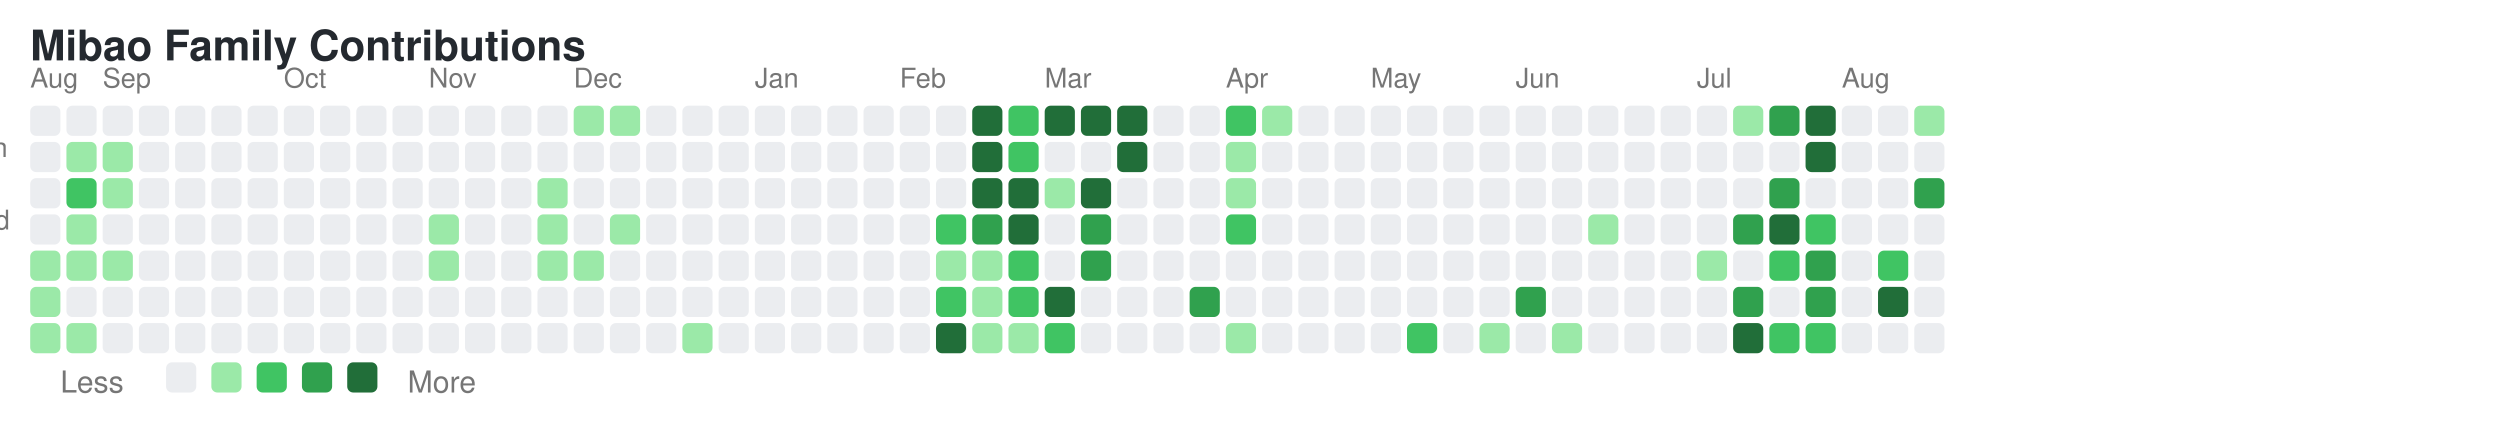
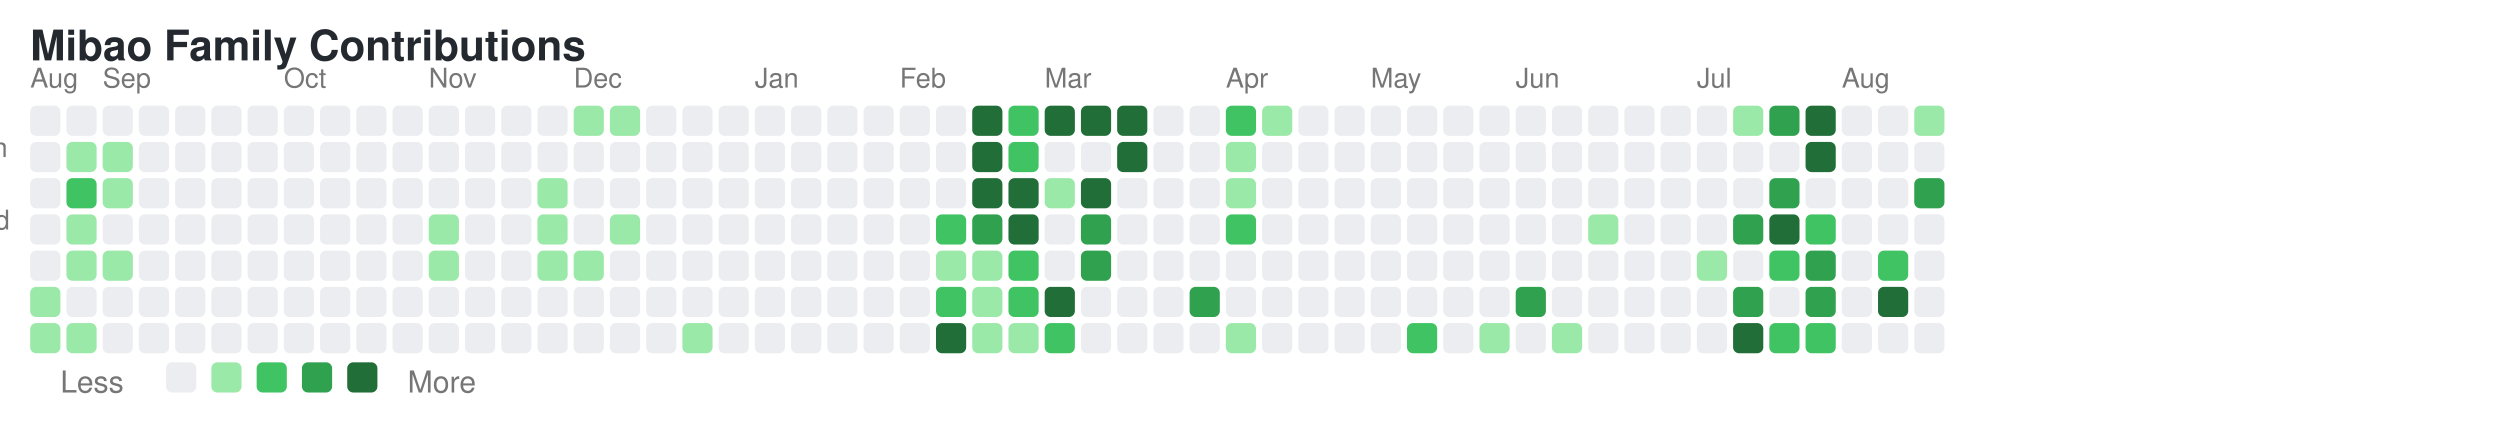
<svg xmlns="http://www.w3.org/2000/svg" width="828" height="140">
  <text x="10" y="20" font-family="-apple-system, BlinkMacSystemFont, Segoe UI, Helvetica, Arial, sans-serif" font-size="14" font-weight="600" fill="#24292f">Mibao Family Contributions</text>
  <g transform="translate(10, 35)">
    <text x="0" y="-6" font-family="-apple-system, BlinkMacSystemFont, Segoe UI, Helvetica, Arial, sans-serif" font-size="9" fill="#767676">Aug</text>
    <text x="24" y="-6" font-family="-apple-system, BlinkMacSystemFont, Segoe UI, Helvetica, Arial, sans-serif" font-size="9" fill="#767676">Sep</text>
    <text x="84" y="-6" font-family="-apple-system, BlinkMacSystemFont, Segoe UI, Helvetica, Arial, sans-serif" font-size="9" fill="#767676">Oct</text>
    <text x="132" y="-6" font-family="-apple-system, BlinkMacSystemFont, Segoe UI, Helvetica, Arial, sans-serif" font-size="9" fill="#767676">Nov</text>
    <text x="180" y="-6" font-family="-apple-system, BlinkMacSystemFont, Segoe UI, Helvetica, Arial, sans-serif" font-size="9" fill="#767676">Dec</text>
    <text x="240" y="-6" font-family="-apple-system, BlinkMacSystemFont, Segoe UI, Helvetica, Arial, sans-serif" font-size="9" fill="#767676">Jan</text>
    <text x="288" y="-6" font-family="-apple-system, BlinkMacSystemFont, Segoe UI, Helvetica, Arial, sans-serif" font-size="9" fill="#767676">Feb</text>
    <text x="336" y="-6" font-family="-apple-system, BlinkMacSystemFont, Segoe UI, Helvetica, Arial, sans-serif" font-size="9" fill="#767676">Mar</text>
    <text x="396" y="-6" font-family="-apple-system, BlinkMacSystemFont, Segoe UI, Helvetica, Arial, sans-serif" font-size="9" fill="#767676">Apr</text>
    <text x="444" y="-6" font-family="-apple-system, BlinkMacSystemFont, Segoe UI, Helvetica, Arial, sans-serif" font-size="9" fill="#767676">May</text>
    <text x="492" y="-6" font-family="-apple-system, BlinkMacSystemFont, Segoe UI, Helvetica, Arial, sans-serif" font-size="9" fill="#767676">Jun</text>
    <text x="552" y="-6" font-family="-apple-system, BlinkMacSystemFont, Segoe UI, Helvetica, Arial, sans-serif" font-size="9" fill="#767676">Jul</text>
    <text x="600" y="-6" font-family="-apple-system, BlinkMacSystemFont, Segoe UI, Helvetica, Arial, sans-serif" font-size="9" fill="#767676">Aug</text>
    <text x="-25" y="17.0" font-family="-apple-system, BlinkMacSystemFont, Segoe UI, Helvetica, Arial, sans-serif" font-size="9" fill="#767676">Mon</text>
    <text x="-25" y="41.0" font-family="-apple-system, BlinkMacSystemFont, Segoe UI, Helvetica, Arial, sans-serif" font-size="9" fill="#767676">Wed</text>
    <text x="-25" y="65.0" font-family="-apple-system, BlinkMacSystemFont, Segoe UI, Helvetica, Arial, sans-serif" font-size="9" fill="#767676">Fri</text>
    <rect x="0" y="0" width="10" height="10" fill="#ebedf0" rx="2" />
    <rect x="0" y="12" width="10" height="10" fill="#ebedf0" rx="2" />
    <rect x="0" y="24" width="10" height="10" fill="#ebedf0" rx="2" />
    <rect x="0" y="36" width="10" height="10" fill="#ebedf0" rx="2" />
-     <rect x="0" y="48" width="10" height="10" fill="#9be9a8" rx="2" />
+     <rect x="0" y="48" width="10" height="10" fill="#ebedf0" rx="2" />
    <rect x="0" y="60" width="10" height="10" fill="#9be9a8" rx="2" />
    <rect x="0" y="72" width="10" height="10" fill="#9be9a8" rx="2" />
    <rect x="12" y="0" width="10" height="10" fill="#ebedf0" rx="2" />
    <rect x="12" y="12" width="10" height="10" fill="#9be9a8" rx="2" />
    <rect x="12" y="24" width="10" height="10" fill="#40c463" rx="2" />
    <rect x="12" y="36" width="10" height="10" fill="#9be9a8" rx="2" />
    <rect x="12" y="48" width="10" height="10" fill="#9be9a8" rx="2" />
    <rect x="12" y="60" width="10" height="10" fill="#ebedf0" rx="2" />
    <rect x="12" y="72" width="10" height="10" fill="#9be9a8" rx="2" />
    <rect x="24" y="0" width="10" height="10" fill="#ebedf0" rx="2" />
    <rect x="24" y="12" width="10" height="10" fill="#9be9a8" rx="2" />
    <rect x="24" y="24" width="10" height="10" fill="#9be9a8" rx="2" />
    <rect x="24" y="36" width="10" height="10" fill="#ebedf0" rx="2" />
    <rect x="24" y="48" width="10" height="10" fill="#9be9a8" rx="2" />
    <rect x="24" y="60" width="10" height="10" fill="#ebedf0" rx="2" />
    <rect x="24" y="72" width="10" height="10" fill="#ebedf0" rx="2" />
    <rect x="36" y="0" width="10" height="10" fill="#ebedf0" rx="2" />
    <rect x="36" y="12" width="10" height="10" fill="#ebedf0" rx="2" />
    <rect x="36" y="24" width="10" height="10" fill="#ebedf0" rx="2" />
    <rect x="36" y="36" width="10" height="10" fill="#ebedf0" rx="2" />
    <rect x="36" y="48" width="10" height="10" fill="#ebedf0" rx="2" />
    <rect x="36" y="60" width="10" height="10" fill="#ebedf0" rx="2" />
    <rect x="36" y="72" width="10" height="10" fill="#ebedf0" rx="2" />
    <rect x="48" y="0" width="10" height="10" fill="#ebedf0" rx="2" />
    <rect x="48" y="12" width="10" height="10" fill="#ebedf0" rx="2" />
    <rect x="48" y="24" width="10" height="10" fill="#ebedf0" rx="2" />
    <rect x="48" y="36" width="10" height="10" fill="#ebedf0" rx="2" />
    <rect x="48" y="48" width="10" height="10" fill="#ebedf0" rx="2" />
    <rect x="48" y="60" width="10" height="10" fill="#ebedf0" rx="2" />
    <rect x="48" y="72" width="10" height="10" fill="#ebedf0" rx="2" />
    <rect x="60" y="0" width="10" height="10" fill="#ebedf0" rx="2" />
    <rect x="60" y="12" width="10" height="10" fill="#ebedf0" rx="2" />
    <rect x="60" y="24" width="10" height="10" fill="#ebedf0" rx="2" />
    <rect x="60" y="36" width="10" height="10" fill="#ebedf0" rx="2" />
    <rect x="60" y="48" width="10" height="10" fill="#ebedf0" rx="2" />
    <rect x="60" y="60" width="10" height="10" fill="#ebedf0" rx="2" />
    <rect x="60" y="72" width="10" height="10" fill="#ebedf0" rx="2" />
    <rect x="72" y="0" width="10" height="10" fill="#ebedf0" rx="2" />
    <rect x="72" y="12" width="10" height="10" fill="#ebedf0" rx="2" />
    <rect x="72" y="24" width="10" height="10" fill="#ebedf0" rx="2" />
    <rect x="72" y="36" width="10" height="10" fill="#ebedf0" rx="2" />
    <rect x="72" y="48" width="10" height="10" fill="#ebedf0" rx="2" />
    <rect x="72" y="60" width="10" height="10" fill="#ebedf0" rx="2" />
    <rect x="72" y="72" width="10" height="10" fill="#ebedf0" rx="2" />
    <rect x="84" y="0" width="10" height="10" fill="#ebedf0" rx="2" />
    <rect x="84" y="12" width="10" height="10" fill="#ebedf0" rx="2" />
    <rect x="84" y="24" width="10" height="10" fill="#ebedf0" rx="2" />
    <rect x="84" y="36" width="10" height="10" fill="#ebedf0" rx="2" />
    <rect x="84" y="48" width="10" height="10" fill="#ebedf0" rx="2" />
    <rect x="84" y="60" width="10" height="10" fill="#ebedf0" rx="2" />
    <rect x="84" y="72" width="10" height="10" fill="#ebedf0" rx="2" />
    <rect x="96" y="0" width="10" height="10" fill="#ebedf0" rx="2" />
    <rect x="96" y="12" width="10" height="10" fill="#ebedf0" rx="2" />
    <rect x="96" y="24" width="10" height="10" fill="#ebedf0" rx="2" />
    <rect x="96" y="36" width="10" height="10" fill="#ebedf0" rx="2" />
    <rect x="96" y="48" width="10" height="10" fill="#ebedf0" rx="2" />
    <rect x="96" y="60" width="10" height="10" fill="#ebedf0" rx="2" />
    <rect x="96" y="72" width="10" height="10" fill="#ebedf0" rx="2" />
    <rect x="108" y="0" width="10" height="10" fill="#ebedf0" rx="2" />
    <rect x="108" y="12" width="10" height="10" fill="#ebedf0" rx="2" />
    <rect x="108" y="24" width="10" height="10" fill="#ebedf0" rx="2" />
    <rect x="108" y="36" width="10" height="10" fill="#ebedf0" rx="2" />
    <rect x="108" y="48" width="10" height="10" fill="#ebedf0" rx="2" />
    <rect x="108" y="60" width="10" height="10" fill="#ebedf0" rx="2" />
    <rect x="108" y="72" width="10" height="10" fill="#ebedf0" rx="2" />
    <rect x="120" y="0" width="10" height="10" fill="#ebedf0" rx="2" />
    <rect x="120" y="12" width="10" height="10" fill="#ebedf0" rx="2" />
    <rect x="120" y="24" width="10" height="10" fill="#ebedf0" rx="2" />
    <rect x="120" y="36" width="10" height="10" fill="#ebedf0" rx="2" />
    <rect x="120" y="48" width="10" height="10" fill="#ebedf0" rx="2" />
    <rect x="120" y="60" width="10" height="10" fill="#ebedf0" rx="2" />
    <rect x="120" y="72" width="10" height="10" fill="#ebedf0" rx="2" />
    <rect x="132" y="0" width="10" height="10" fill="#ebedf0" rx="2" />
    <rect x="132" y="12" width="10" height="10" fill="#ebedf0" rx="2" />
    <rect x="132" y="24" width="10" height="10" fill="#ebedf0" rx="2" />
    <rect x="132" y="36" width="10" height="10" fill="#9be9a8" rx="2" />
    <rect x="132" y="48" width="10" height="10" fill="#9be9a8" rx="2" />
    <rect x="132" y="60" width="10" height="10" fill="#ebedf0" rx="2" />
    <rect x="132" y="72" width="10" height="10" fill="#ebedf0" rx="2" />
    <rect x="144" y="0" width="10" height="10" fill="#ebedf0" rx="2" />
    <rect x="144" y="12" width="10" height="10" fill="#ebedf0" rx="2" />
    <rect x="144" y="24" width="10" height="10" fill="#ebedf0" rx="2" />
    <rect x="144" y="36" width="10" height="10" fill="#ebedf0" rx="2" />
    <rect x="144" y="48" width="10" height="10" fill="#ebedf0" rx="2" />
    <rect x="144" y="60" width="10" height="10" fill="#ebedf0" rx="2" />
    <rect x="144" y="72" width="10" height="10" fill="#ebedf0" rx="2" />
    <rect x="156" y="0" width="10" height="10" fill="#ebedf0" rx="2" />
    <rect x="156" y="12" width="10" height="10" fill="#ebedf0" rx="2" />
    <rect x="156" y="24" width="10" height="10" fill="#ebedf0" rx="2" />
    <rect x="156" y="36" width="10" height="10" fill="#ebedf0" rx="2" />
    <rect x="156" y="48" width="10" height="10" fill="#ebedf0" rx="2" />
    <rect x="156" y="60" width="10" height="10" fill="#ebedf0" rx="2" />
    <rect x="156" y="72" width="10" height="10" fill="#ebedf0" rx="2" />
    <rect x="168" y="0" width="10" height="10" fill="#ebedf0" rx="2" />
    <rect x="168" y="12" width="10" height="10" fill="#ebedf0" rx="2" />
    <rect x="168" y="24" width="10" height="10" fill="#9be9a8" rx="2" />
    <rect x="168" y="36" width="10" height="10" fill="#9be9a8" rx="2" />
    <rect x="168" y="48" width="10" height="10" fill="#9be9a8" rx="2" />
    <rect x="168" y="60" width="10" height="10" fill="#ebedf0" rx="2" />
    <rect x="168" y="72" width="10" height="10" fill="#ebedf0" rx="2" />
    <rect x="180" y="0" width="10" height="10" fill="#9be9a8" rx="2" />
    <rect x="180" y="12" width="10" height="10" fill="#ebedf0" rx="2" />
    <rect x="180" y="24" width="10" height="10" fill="#ebedf0" rx="2" />
    <rect x="180" y="36" width="10" height="10" fill="#ebedf0" rx="2" />
    <rect x="180" y="48" width="10" height="10" fill="#9be9a8" rx="2" />
    <rect x="180" y="60" width="10" height="10" fill="#ebedf0" rx="2" />
    <rect x="180" y="72" width="10" height="10" fill="#ebedf0" rx="2" />
    <rect x="192" y="0" width="10" height="10" fill="#9be9a8" rx="2" />
    <rect x="192" y="12" width="10" height="10" fill="#ebedf0" rx="2" />
    <rect x="192" y="24" width="10" height="10" fill="#ebedf0" rx="2" />
    <rect x="192" y="36" width="10" height="10" fill="#9be9a8" rx="2" />
    <rect x="192" y="48" width="10" height="10" fill="#ebedf0" rx="2" />
    <rect x="192" y="60" width="10" height="10" fill="#ebedf0" rx="2" />
    <rect x="192" y="72" width="10" height="10" fill="#ebedf0" rx="2" />
    <rect x="204" y="0" width="10" height="10" fill="#ebedf0" rx="2" />
    <rect x="204" y="12" width="10" height="10" fill="#ebedf0" rx="2" />
    <rect x="204" y="24" width="10" height="10" fill="#ebedf0" rx="2" />
    <rect x="204" y="36" width="10" height="10" fill="#ebedf0" rx="2" />
    <rect x="204" y="48" width="10" height="10" fill="#ebedf0" rx="2" />
    <rect x="204" y="60" width="10" height="10" fill="#ebedf0" rx="2" />
    <rect x="204" y="72" width="10" height="10" fill="#ebedf0" rx="2" />
    <rect x="216" y="0" width="10" height="10" fill="#ebedf0" rx="2" />
    <rect x="216" y="12" width="10" height="10" fill="#ebedf0" rx="2" />
    <rect x="216" y="24" width="10" height="10" fill="#ebedf0" rx="2" />
    <rect x="216" y="36" width="10" height="10" fill="#ebedf0" rx="2" />
    <rect x="216" y="48" width="10" height="10" fill="#ebedf0" rx="2" />
    <rect x="216" y="60" width="10" height="10" fill="#ebedf0" rx="2" />
    <rect x="216" y="72" width="10" height="10" fill="#9be9a8" rx="2" />
    <rect x="228" y="0" width="10" height="10" fill="#ebedf0" rx="2" />
    <rect x="228" y="12" width="10" height="10" fill="#ebedf0" rx="2" />
    <rect x="228" y="24" width="10" height="10" fill="#ebedf0" rx="2" />
    <rect x="228" y="36" width="10" height="10" fill="#ebedf0" rx="2" />
    <rect x="228" y="48" width="10" height="10" fill="#ebedf0" rx="2" />
    <rect x="228" y="60" width="10" height="10" fill="#ebedf0" rx="2" />
    <rect x="228" y="72" width="10" height="10" fill="#ebedf0" rx="2" />
    <rect x="240" y="0" width="10" height="10" fill="#ebedf0" rx="2" />
    <rect x="240" y="12" width="10" height="10" fill="#ebedf0" rx="2" />
    <rect x="240" y="24" width="10" height="10" fill="#ebedf0" rx="2" />
    <rect x="240" y="36" width="10" height="10" fill="#ebedf0" rx="2" />
    <rect x="240" y="48" width="10" height="10" fill="#ebedf0" rx="2" />
    <rect x="240" y="60" width="10" height="10" fill="#ebedf0" rx="2" />
    <rect x="240" y="72" width="10" height="10" fill="#ebedf0" rx="2" />
    <rect x="252" y="0" width="10" height="10" fill="#ebedf0" rx="2" />
    <rect x="252" y="12" width="10" height="10" fill="#ebedf0" rx="2" />
    <rect x="252" y="24" width="10" height="10" fill="#ebedf0" rx="2" />
    <rect x="252" y="36" width="10" height="10" fill="#ebedf0" rx="2" />
    <rect x="252" y="48" width="10" height="10" fill="#ebedf0" rx="2" />
    <rect x="252" y="60" width="10" height="10" fill="#ebedf0" rx="2" />
    <rect x="252" y="72" width="10" height="10" fill="#ebedf0" rx="2" />
    <rect x="264" y="0" width="10" height="10" fill="#ebedf0" rx="2" />
    <rect x="264" y="12" width="10" height="10" fill="#ebedf0" rx="2" />
    <rect x="264" y="24" width="10" height="10" fill="#ebedf0" rx="2" />
    <rect x="264" y="36" width="10" height="10" fill="#ebedf0" rx="2" />
    <rect x="264" y="48" width="10" height="10" fill="#ebedf0" rx="2" />
    <rect x="264" y="60" width="10" height="10" fill="#ebedf0" rx="2" />
    <rect x="264" y="72" width="10" height="10" fill="#ebedf0" rx="2" />
    <rect x="276" y="0" width="10" height="10" fill="#ebedf0" rx="2" />
    <rect x="276" y="12" width="10" height="10" fill="#ebedf0" rx="2" />
    <rect x="276" y="24" width="10" height="10" fill="#ebedf0" rx="2" />
    <rect x="276" y="36" width="10" height="10" fill="#ebedf0" rx="2" />
    <rect x="276" y="48" width="10" height="10" fill="#ebedf0" rx="2" />
    <rect x="276" y="60" width="10" height="10" fill="#ebedf0" rx="2" />
    <rect x="276" y="72" width="10" height="10" fill="#ebedf0" rx="2" />
    <rect x="288" y="0" width="10" height="10" fill="#ebedf0" rx="2" />
    <rect x="288" y="12" width="10" height="10" fill="#ebedf0" rx="2" />
    <rect x="288" y="24" width="10" height="10" fill="#ebedf0" rx="2" />
    <rect x="288" y="36" width="10" height="10" fill="#ebedf0" rx="2" />
    <rect x="288" y="48" width="10" height="10" fill="#ebedf0" rx="2" />
    <rect x="288" y="60" width="10" height="10" fill="#ebedf0" rx="2" />
    <rect x="288" y="72" width="10" height="10" fill="#ebedf0" rx="2" />
    <rect x="300" y="0" width="10" height="10" fill="#ebedf0" rx="2" />
    <rect x="300" y="12" width="10" height="10" fill="#ebedf0" rx="2" />
    <rect x="300" y="24" width="10" height="10" fill="#ebedf0" rx="2" />
    <rect x="300" y="36" width="10" height="10" fill="#40c463" rx="2" />
    <rect x="300" y="48" width="10" height="10" fill="#9be9a8" rx="2" />
    <rect x="300" y="60" width="10" height="10" fill="#40c463" rx="2" />
    <rect x="300" y="72" width="10" height="10" fill="#216e39" rx="2" />
    <rect x="312" y="0" width="10" height="10" fill="#216e39" rx="2" />
    <rect x="312" y="12" width="10" height="10" fill="#216e39" rx="2" />
    <rect x="312" y="24" width="10" height="10" fill="#216e39" rx="2" />
    <rect x="312" y="36" width="10" height="10" fill="#30a14e" rx="2" />
    <rect x="312" y="48" width="10" height="10" fill="#9be9a8" rx="2" />
    <rect x="312" y="60" width="10" height="10" fill="#9be9a8" rx="2" />
    <rect x="312" y="72" width="10" height="10" fill="#9be9a8" rx="2" />
    <rect x="324" y="0" width="10" height="10" fill="#40c463" rx="2" />
    <rect x="324" y="12" width="10" height="10" fill="#40c463" rx="2" />
    <rect x="324" y="24" width="10" height="10" fill="#216e39" rx="2" />
    <rect x="324" y="36" width="10" height="10" fill="#216e39" rx="2" />
    <rect x="324" y="48" width="10" height="10" fill="#40c463" rx="2" />
    <rect x="324" y="60" width="10" height="10" fill="#40c463" rx="2" />
    <rect x="324" y="72" width="10" height="10" fill="#9be9a8" rx="2" />
    <rect x="336" y="0" width="10" height="10" fill="#216e39" rx="2" />
    <rect x="336" y="12" width="10" height="10" fill="#ebedf0" rx="2" />
    <rect x="336" y="24" width="10" height="10" fill="#9be9a8" rx="2" />
    <rect x="336" y="36" width="10" height="10" fill="#ebedf0" rx="2" />
    <rect x="336" y="48" width="10" height="10" fill="#ebedf0" rx="2" />
    <rect x="336" y="60" width="10" height="10" fill="#216e39" rx="2" />
    <rect x="336" y="72" width="10" height="10" fill="#40c463" rx="2" />
    <rect x="348" y="0" width="10" height="10" fill="#216e39" rx="2" />
    <rect x="348" y="12" width="10" height="10" fill="#ebedf0" rx="2" />
    <rect x="348" y="24" width="10" height="10" fill="#216e39" rx="2" />
    <rect x="348" y="36" width="10" height="10" fill="#30a14e" rx="2" />
    <rect x="348" y="48" width="10" height="10" fill="#30a14e" rx="2" />
    <rect x="348" y="60" width="10" height="10" fill="#ebedf0" rx="2" />
    <rect x="348" y="72" width="10" height="10" fill="#ebedf0" rx="2" />
    <rect x="360" y="0" width="10" height="10" fill="#216e39" rx="2" />
    <rect x="360" y="12" width="10" height="10" fill="#216e39" rx="2" />
    <rect x="360" y="24" width="10" height="10" fill="#ebedf0" rx="2" />
    <rect x="360" y="36" width="10" height="10" fill="#ebedf0" rx="2" />
    <rect x="360" y="48" width="10" height="10" fill="#ebedf0" rx="2" />
    <rect x="360" y="60" width="10" height="10" fill="#ebedf0" rx="2" />
    <rect x="360" y="72" width="10" height="10" fill="#ebedf0" rx="2" />
    <rect x="372" y="0" width="10" height="10" fill="#ebedf0" rx="2" />
    <rect x="372" y="12" width="10" height="10" fill="#ebedf0" rx="2" />
    <rect x="372" y="24" width="10" height="10" fill="#ebedf0" rx="2" />
    <rect x="372" y="36" width="10" height="10" fill="#ebedf0" rx="2" />
    <rect x="372" y="48" width="10" height="10" fill="#ebedf0" rx="2" />
    <rect x="372" y="60" width="10" height="10" fill="#ebedf0" rx="2" />
    <rect x="372" y="72" width="10" height="10" fill="#ebedf0" rx="2" />
    <rect x="384" y="0" width="10" height="10" fill="#ebedf0" rx="2" />
    <rect x="384" y="12" width="10" height="10" fill="#ebedf0" rx="2" />
    <rect x="384" y="24" width="10" height="10" fill="#ebedf0" rx="2" />
    <rect x="384" y="36" width="10" height="10" fill="#ebedf0" rx="2" />
    <rect x="384" y="48" width="10" height="10" fill="#ebedf0" rx="2" />
    <rect x="384" y="60" width="10" height="10" fill="#30a14e" rx="2" />
    <rect x="384" y="72" width="10" height="10" fill="#ebedf0" rx="2" />
    <rect x="396" y="0" width="10" height="10" fill="#40c463" rx="2" />
    <rect x="396" y="12" width="10" height="10" fill="#9be9a8" rx="2" />
    <rect x="396" y="24" width="10" height="10" fill="#9be9a8" rx="2" />
    <rect x="396" y="36" width="10" height="10" fill="#40c463" rx="2" />
    <rect x="396" y="48" width="10" height="10" fill="#ebedf0" rx="2" />
    <rect x="396" y="60" width="10" height="10" fill="#ebedf0" rx="2" />
    <rect x="396" y="72" width="10" height="10" fill="#9be9a8" rx="2" />
    <rect x="408" y="0" width="10" height="10" fill="#9be9a8" rx="2" />
    <rect x="408" y="12" width="10" height="10" fill="#ebedf0" rx="2" />
    <rect x="408" y="24" width="10" height="10" fill="#ebedf0" rx="2" />
    <rect x="408" y="36" width="10" height="10" fill="#ebedf0" rx="2" />
    <rect x="408" y="48" width="10" height="10" fill="#ebedf0" rx="2" />
    <rect x="408" y="60" width="10" height="10" fill="#ebedf0" rx="2" />
    <rect x="408" y="72" width="10" height="10" fill="#ebedf0" rx="2" />
    <rect x="420" y="0" width="10" height="10" fill="#ebedf0" rx="2" />
    <rect x="420" y="12" width="10" height="10" fill="#ebedf0" rx="2" />
    <rect x="420" y="24" width="10" height="10" fill="#ebedf0" rx="2" />
    <rect x="420" y="36" width="10" height="10" fill="#ebedf0" rx="2" />
    <rect x="420" y="48" width="10" height="10" fill="#ebedf0" rx="2" />
    <rect x="420" y="60" width="10" height="10" fill="#ebedf0" rx="2" />
    <rect x="420" y="72" width="10" height="10" fill="#ebedf0" rx="2" />
    <rect x="432" y="0" width="10" height="10" fill="#ebedf0" rx="2" />
    <rect x="432" y="12" width="10" height="10" fill="#ebedf0" rx="2" />
    <rect x="432" y="24" width="10" height="10" fill="#ebedf0" rx="2" />
    <rect x="432" y="36" width="10" height="10" fill="#ebedf0" rx="2" />
    <rect x="432" y="48" width="10" height="10" fill="#ebedf0" rx="2" />
    <rect x="432" y="60" width="10" height="10" fill="#ebedf0" rx="2" />
    <rect x="432" y="72" width="10" height="10" fill="#ebedf0" rx="2" />
    <rect x="444" y="0" width="10" height="10" fill="#ebedf0" rx="2" />
    <rect x="444" y="12" width="10" height="10" fill="#ebedf0" rx="2" />
    <rect x="444" y="24" width="10" height="10" fill="#ebedf0" rx="2" />
    <rect x="444" y="36" width="10" height="10" fill="#ebedf0" rx="2" />
    <rect x="444" y="48" width="10" height="10" fill="#ebedf0" rx="2" />
    <rect x="444" y="60" width="10" height="10" fill="#ebedf0" rx="2" />
    <rect x="444" y="72" width="10" height="10" fill="#ebedf0" rx="2" />
    <rect x="456" y="0" width="10" height="10" fill="#ebedf0" rx="2" />
    <rect x="456" y="12" width="10" height="10" fill="#ebedf0" rx="2" />
    <rect x="456" y="24" width="10" height="10" fill="#ebedf0" rx="2" />
    <rect x="456" y="36" width="10" height="10" fill="#ebedf0" rx="2" />
    <rect x="456" y="48" width="10" height="10" fill="#ebedf0" rx="2" />
    <rect x="456" y="60" width="10" height="10" fill="#ebedf0" rx="2" />
    <rect x="456" y="72" width="10" height="10" fill="#40c463" rx="2" />
    <rect x="468" y="0" width="10" height="10" fill="#ebedf0" rx="2" />
    <rect x="468" y="12" width="10" height="10" fill="#ebedf0" rx="2" />
    <rect x="468" y="24" width="10" height="10" fill="#ebedf0" rx="2" />
    <rect x="468" y="36" width="10" height="10" fill="#ebedf0" rx="2" />
    <rect x="468" y="48" width="10" height="10" fill="#ebedf0" rx="2" />
    <rect x="468" y="60" width="10" height="10" fill="#ebedf0" rx="2" />
    <rect x="468" y="72" width="10" height="10" fill="#ebedf0" rx="2" />
    <rect x="480" y="0" width="10" height="10" fill="#ebedf0" rx="2" />
    <rect x="480" y="12" width="10" height="10" fill="#ebedf0" rx="2" />
    <rect x="480" y="24" width="10" height="10" fill="#ebedf0" rx="2" />
    <rect x="480" y="36" width="10" height="10" fill="#ebedf0" rx="2" />
    <rect x="480" y="48" width="10" height="10" fill="#ebedf0" rx="2" />
    <rect x="480" y="60" width="10" height="10" fill="#ebedf0" rx="2" />
    <rect x="480" y="72" width="10" height="10" fill="#9be9a8" rx="2" />
    <rect x="492" y="0" width="10" height="10" fill="#ebedf0" rx="2" />
    <rect x="492" y="12" width="10" height="10" fill="#ebedf0" rx="2" />
    <rect x="492" y="24" width="10" height="10" fill="#ebedf0" rx="2" />
    <rect x="492" y="36" width="10" height="10" fill="#ebedf0" rx="2" />
    <rect x="492" y="48" width="10" height="10" fill="#ebedf0" rx="2" />
    <rect x="492" y="60" width="10" height="10" fill="#30a14e" rx="2" />
    <rect x="492" y="72" width="10" height="10" fill="#ebedf0" rx="2" />
    <rect x="504" y="0" width="10" height="10" fill="#ebedf0" rx="2" />
    <rect x="504" y="12" width="10" height="10" fill="#ebedf0" rx="2" />
    <rect x="504" y="24" width="10" height="10" fill="#ebedf0" rx="2" />
    <rect x="504" y="36" width="10" height="10" fill="#ebedf0" rx="2" />
    <rect x="504" y="48" width="10" height="10" fill="#ebedf0" rx="2" />
    <rect x="504" y="60" width="10" height="10" fill="#ebedf0" rx="2" />
    <rect x="504" y="72" width="10" height="10" fill="#9be9a8" rx="2" />
    <rect x="516" y="0" width="10" height="10" fill="#ebedf0" rx="2" />
    <rect x="516" y="12" width="10" height="10" fill="#ebedf0" rx="2" />
    <rect x="516" y="24" width="10" height="10" fill="#ebedf0" rx="2" />
    <rect x="516" y="36" width="10" height="10" fill="#9be9a8" rx="2" />
    <rect x="516" y="48" width="10" height="10" fill="#ebedf0" rx="2" />
    <rect x="516" y="60" width="10" height="10" fill="#ebedf0" rx="2" />
    <rect x="516" y="72" width="10" height="10" fill="#ebedf0" rx="2" />
    <rect x="528" y="0" width="10" height="10" fill="#ebedf0" rx="2" />
    <rect x="528" y="12" width="10" height="10" fill="#ebedf0" rx="2" />
    <rect x="528" y="24" width="10" height="10" fill="#ebedf0" rx="2" />
    <rect x="528" y="36" width="10" height="10" fill="#ebedf0" rx="2" />
    <rect x="528" y="48" width="10" height="10" fill="#ebedf0" rx="2" />
    <rect x="528" y="60" width="10" height="10" fill="#ebedf0" rx="2" />
    <rect x="528" y="72" width="10" height="10" fill="#ebedf0" rx="2" />
    <rect x="540" y="0" width="10" height="10" fill="#ebedf0" rx="2" />
    <rect x="540" y="12" width="10" height="10" fill="#ebedf0" rx="2" />
    <rect x="540" y="24" width="10" height="10" fill="#ebedf0" rx="2" />
    <rect x="540" y="36" width="10" height="10" fill="#ebedf0" rx="2" />
    <rect x="540" y="48" width="10" height="10" fill="#ebedf0" rx="2" />
    <rect x="540" y="60" width="10" height="10" fill="#ebedf0" rx="2" />
    <rect x="540" y="72" width="10" height="10" fill="#ebedf0" rx="2" />
    <rect x="552" y="0" width="10" height="10" fill="#ebedf0" rx="2" />
    <rect x="552" y="12" width="10" height="10" fill="#ebedf0" rx="2" />
    <rect x="552" y="24" width="10" height="10" fill="#ebedf0" rx="2" />
    <rect x="552" y="36" width="10" height="10" fill="#ebedf0" rx="2" />
    <rect x="552" y="48" width="10" height="10" fill="#9be9a8" rx="2" />
    <rect x="552" y="60" width="10" height="10" fill="#ebedf0" rx="2" />
    <rect x="552" y="72" width="10" height="10" fill="#ebedf0" rx="2" />
    <rect x="564" y="0" width="10" height="10" fill="#9be9a8" rx="2" />
    <rect x="564" y="12" width="10" height="10" fill="#ebedf0" rx="2" />
    <rect x="564" y="24" width="10" height="10" fill="#ebedf0" rx="2" />
    <rect x="564" y="36" width="10" height="10" fill="#30a14e" rx="2" />
    <rect x="564" y="48" width="10" height="10" fill="#ebedf0" rx="2" />
    <rect x="564" y="60" width="10" height="10" fill="#30a14e" rx="2" />
    <rect x="564" y="72" width="10" height="10" fill="#216e39" rx="2" />
    <rect x="576" y="0" width="10" height="10" fill="#30a14e" rx="2" />
    <rect x="576" y="12" width="10" height="10" fill="#ebedf0" rx="2" />
    <rect x="576" y="24" width="10" height="10" fill="#30a14e" rx="2" />
    <rect x="576" y="36" width="10" height="10" fill="#216e39" rx="2" />
    <rect x="576" y="48" width="10" height="10" fill="#40c463" rx="2" />
    <rect x="576" y="60" width="10" height="10" fill="#ebedf0" rx="2" />
    <rect x="576" y="72" width="10" height="10" fill="#40c463" rx="2" />
    <rect x="588" y="0" width="10" height="10" fill="#216e39" rx="2" />
    <rect x="588" y="12" width="10" height="10" fill="#216e39" rx="2" />
    <rect x="588" y="24" width="10" height="10" fill="#ebedf0" rx="2" />
    <rect x="588" y="36" width="10" height="10" fill="#40c463" rx="2" />
    <rect x="588" y="48" width="10" height="10" fill="#30a14e" rx="2" />
    <rect x="588" y="60" width="10" height="10" fill="#30a14e" rx="2" />
    <rect x="588" y="72" width="10" height="10" fill="#40c463" rx="2" />
    <rect x="600" y="0" width="10" height="10" fill="#ebedf0" rx="2" />
    <rect x="600" y="12" width="10" height="10" fill="#ebedf0" rx="2" />
    <rect x="600" y="24" width="10" height="10" fill="#ebedf0" rx="2" />
    <rect x="600" y="36" width="10" height="10" fill="#ebedf0" rx="2" />
    <rect x="600" y="48" width="10" height="10" fill="#ebedf0" rx="2" />
    <rect x="600" y="60" width="10" height="10" fill="#ebedf0" rx="2" />
    <rect x="600" y="72" width="10" height="10" fill="#ebedf0" rx="2" />
    <rect x="612" y="0" width="10" height="10" fill="#ebedf0" rx="2" />
    <rect x="612" y="12" width="10" height="10" fill="#ebedf0" rx="2" />
    <rect x="612" y="24" width="10" height="10" fill="#ebedf0" rx="2" />
    <rect x="612" y="36" width="10" height="10" fill="#ebedf0" rx="2" />
    <rect x="612" y="48" width="10" height="10" fill="#40c463" rx="2" />
    <rect x="612" y="60" width="10" height="10" fill="#216e39" rx="2" />
    <rect x="612" y="72" width="10" height="10" fill="#ebedf0" rx="2" />
    <rect x="624" y="0" width="10" height="10" fill="#9be9a8" rx="2" />
    <rect x="624" y="12" width="10" height="10" fill="#ebedf0" rx="2" />
    <rect x="624" y="24" width="10" height="10" fill="#30a14e" rx="2" />
    <rect x="624" y="36" width="10" height="10" fill="#ebedf0" rx="2" />
    <rect x="624" y="48" width="10" height="10" fill="#ebedf0" rx="2" />
    <rect x="624" y="60" width="10" height="10" fill="#ebedf0" rx="2" />
    <rect x="624" y="72" width="10" height="10" fill="#ebedf0" rx="2" />
    <text x="10" y="95" font-family="-apple-system, BlinkMacSystemFont, Segoe UI, Helvetica, Arial, sans-serif" font-size="10" fill="#767676">Less</text>
    <rect x="45" y="85" width="10" height="10" fill="#ebedf0" rx="2" />
    <rect x="60" y="85" width="10" height="10" fill="#9be9a8" rx="2" />
    <rect x="75" y="85" width="10" height="10" fill="#40c463" rx="2" />
    <rect x="90" y="85" width="10" height="10" fill="#30a14e" rx="2" />
    <rect x="105" y="85" width="10" height="10" fill="#216e39" rx="2" />
    <text x="125" y="95" font-family="-apple-system, BlinkMacSystemFont, Segoe UI, Helvetica, Arial, sans-serif" font-size="10" fill="#767676">More</text>
  </g>
</svg>
